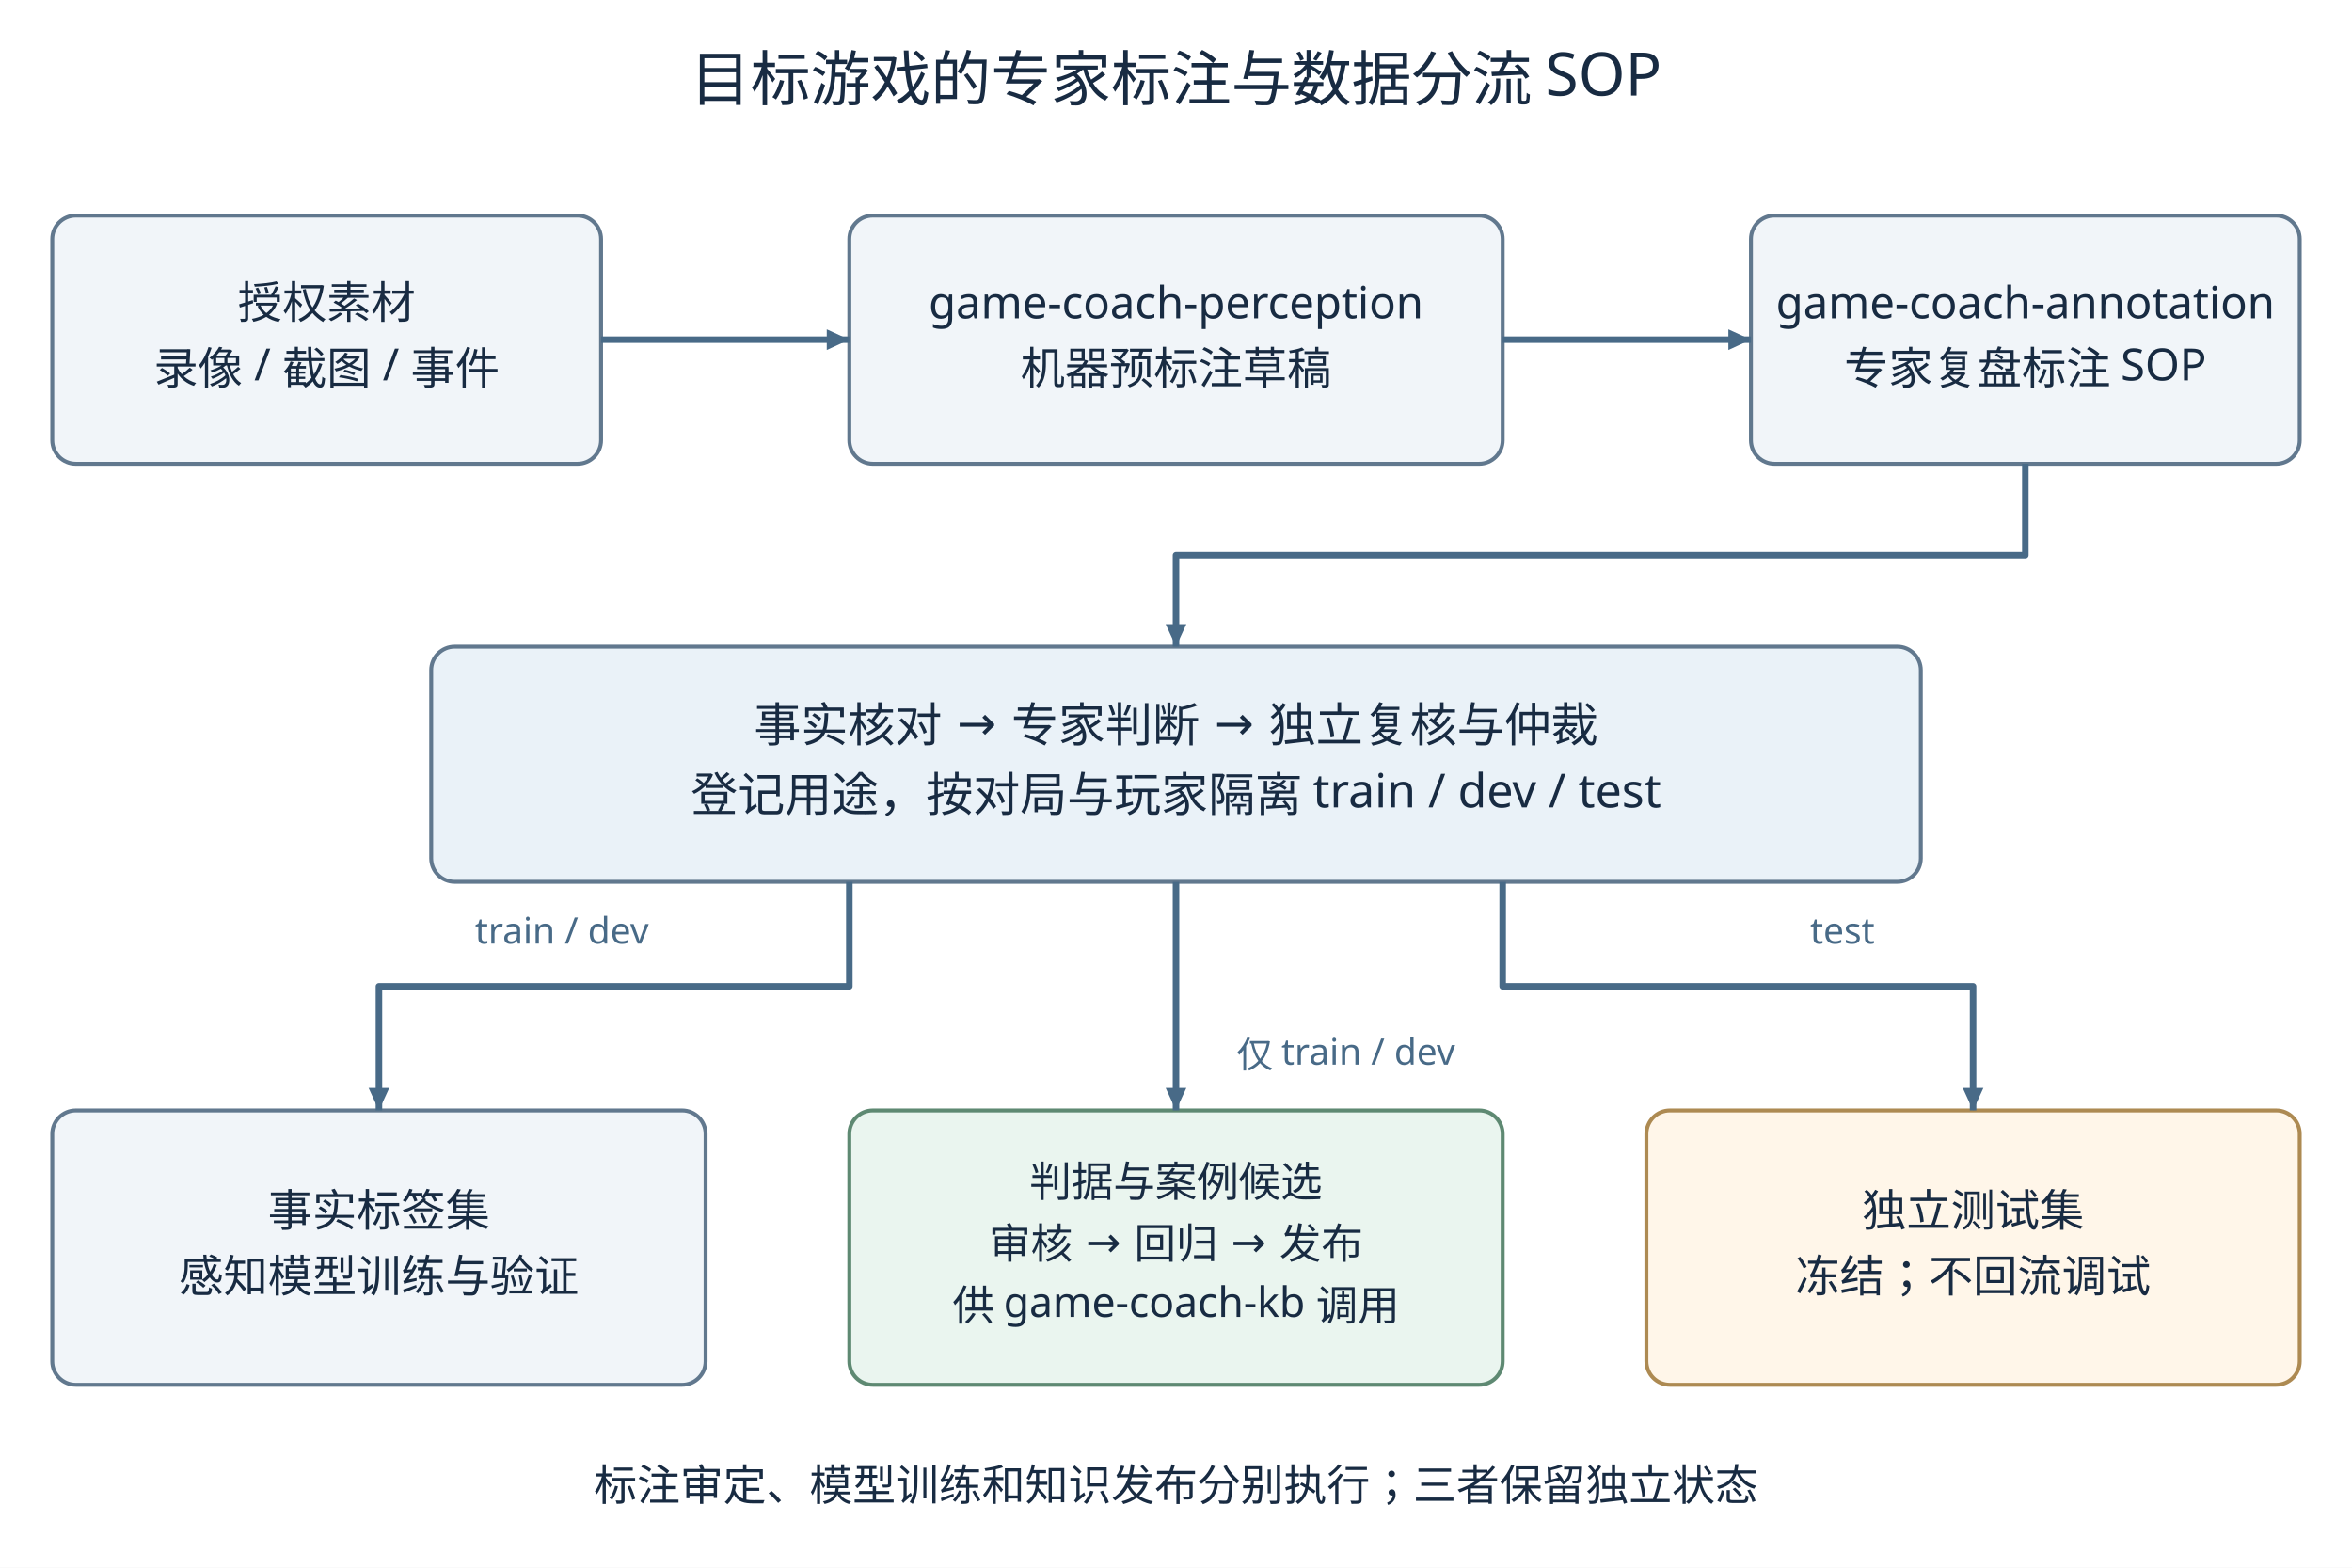
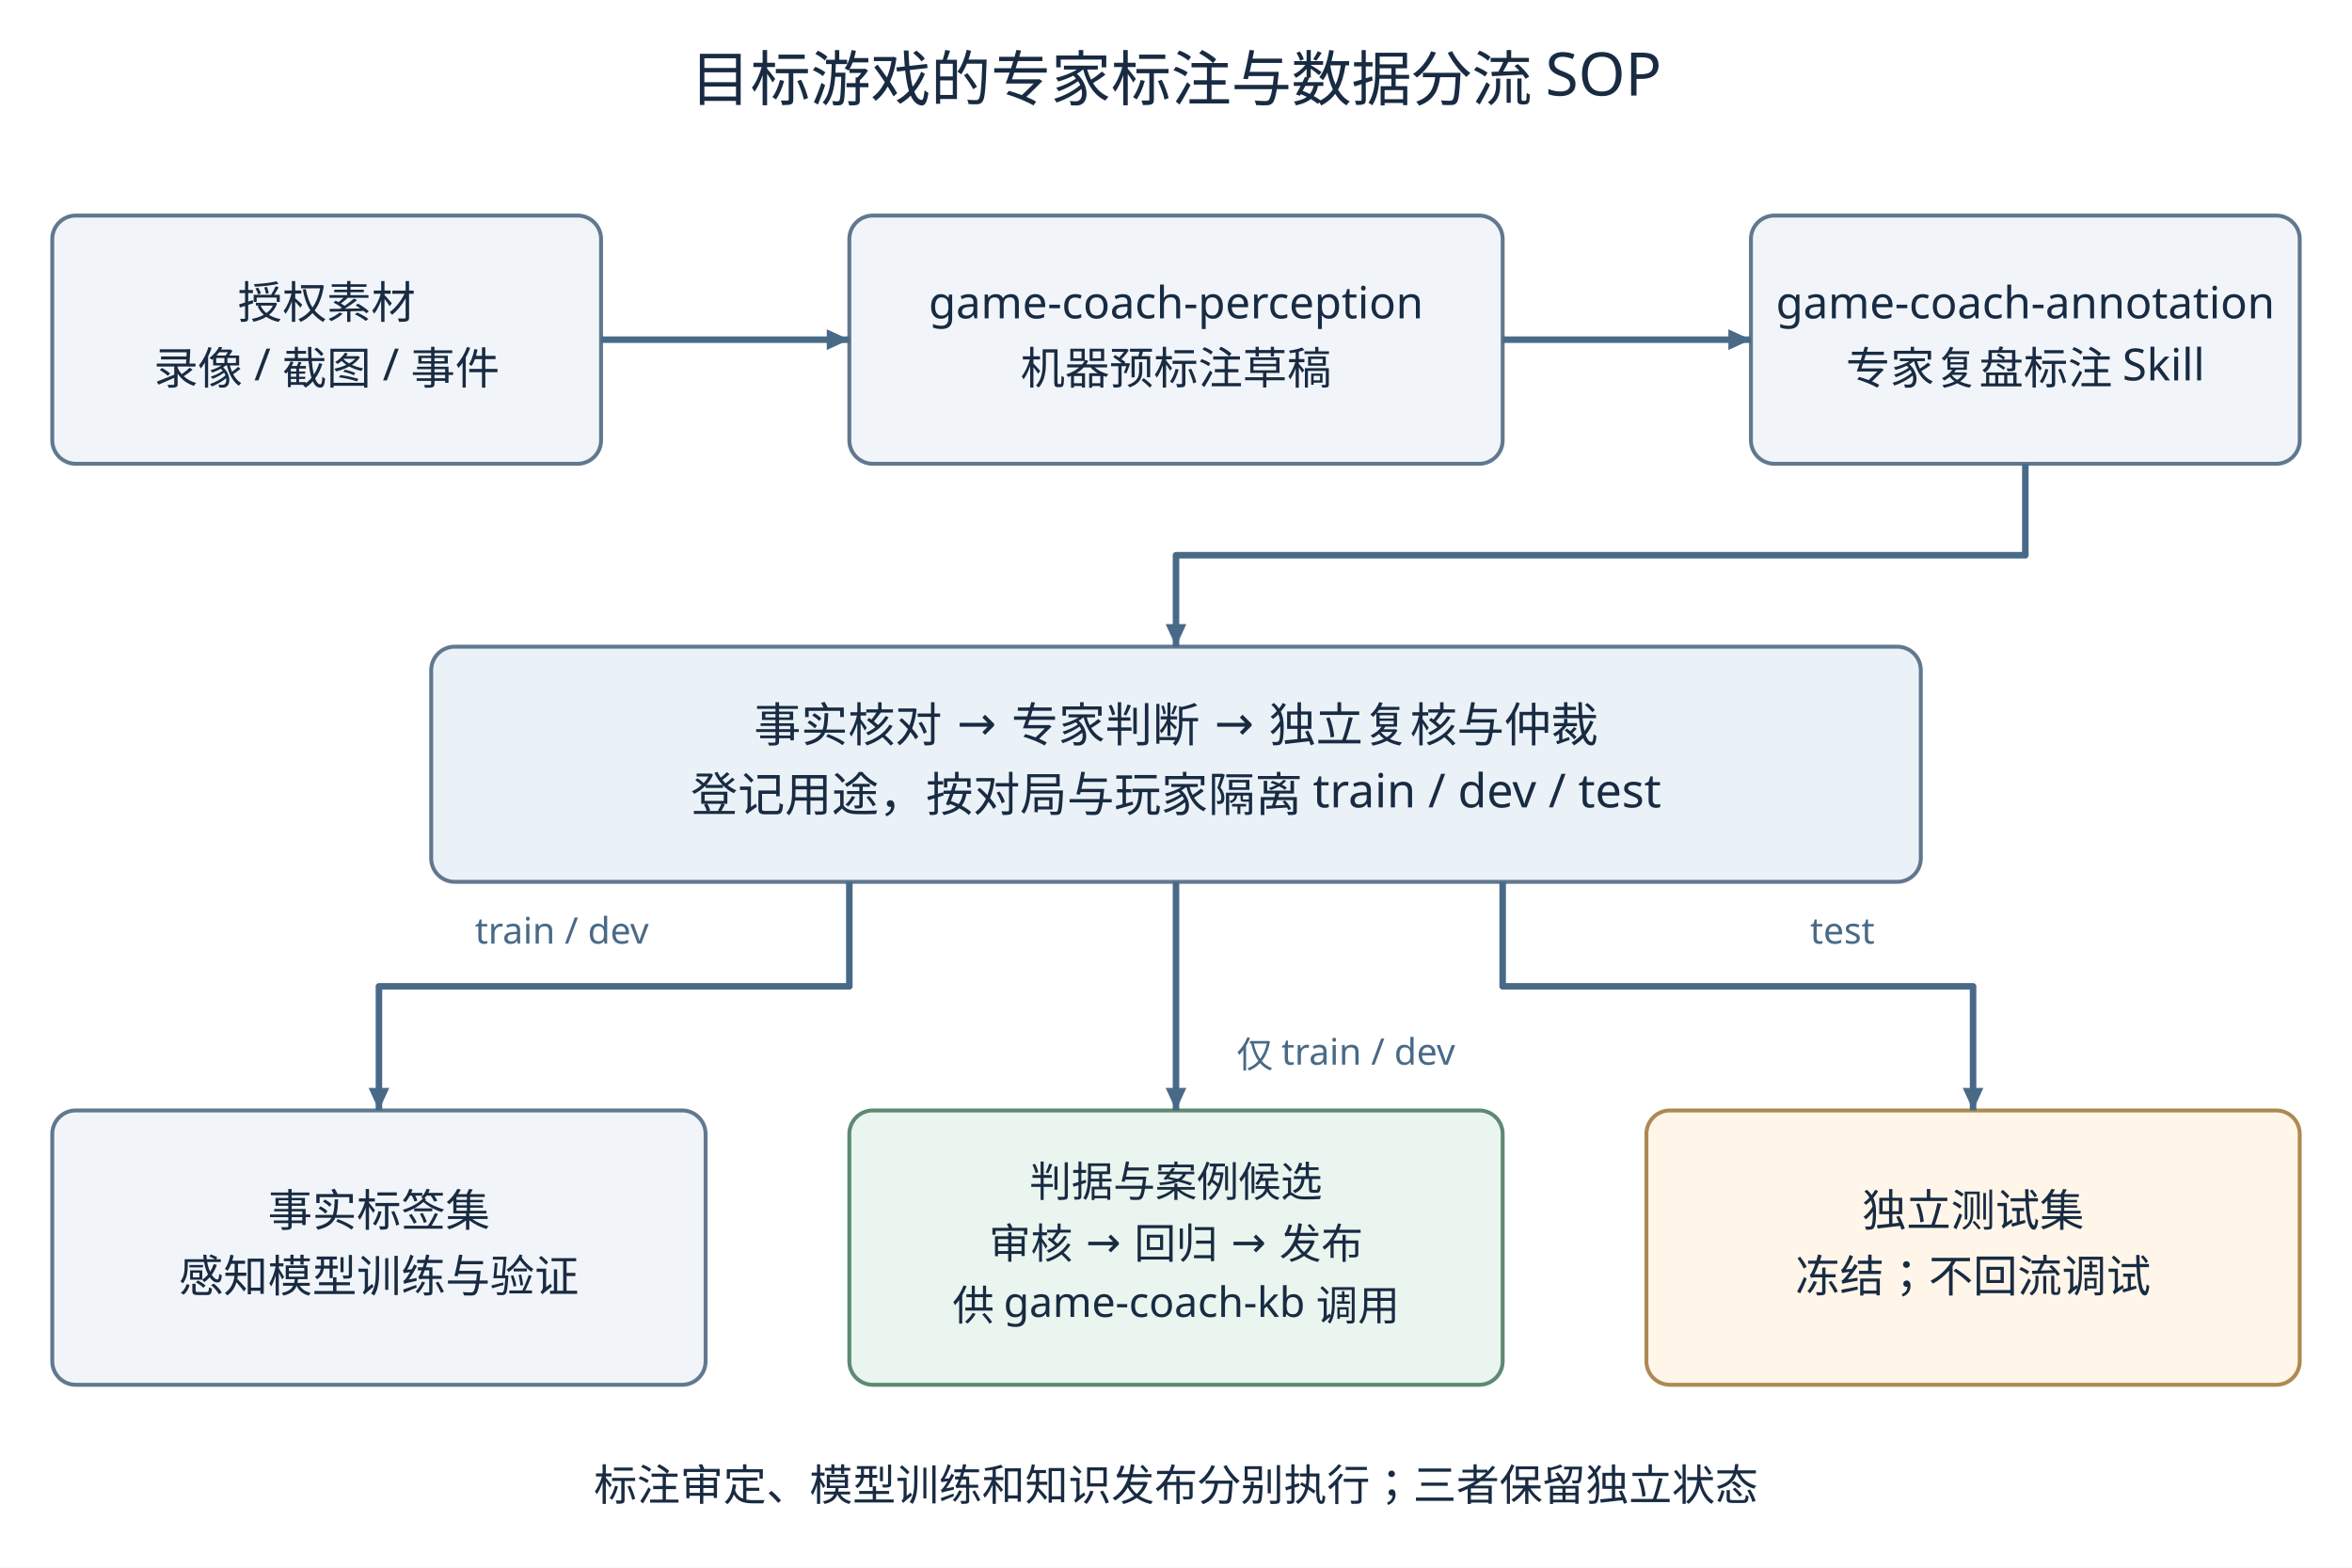
<svg xmlns="http://www.w3.org/2000/svg" width="1800" height="1200" viewBox="0 0 1800 1200">
  <rect width="100%" height="100%" fill="white" />
  <text x="900" y="76.96" text-anchor="middle" font-family="Arial Unicode MS,Microsoft YaHei,sans-serif" font-size="46" fill="#182B42">目标游戏的专家标注与数据分流 SOP</text>
  <rect x="40" y="165" width="420" height="190" rx="18" fill="#F1F5F9" stroke="#61788E" stroke-width="3" />
  <text x="250.0" y="243.68" text-anchor="middle" font-family="Arial Unicode MS,Microsoft YaHei,sans-serif" font-size="34" fill="#182B42">授权素材</text>
  <text x="250.0" y="294.0" text-anchor="middle" font-family="Arial Unicode MS,Microsoft YaHei,sans-serif" font-size="34" fill="#182B42">录像 / 截图 / 事件</text>
  <rect x="650" y="165" width="500" height="190" rx="18" fill="#F1F5F9" stroke="#61788E" stroke-width="3" />
  <text x="900.0" y="243.68" text-anchor="middle" font-family="Arial Unicode MS,Microsoft YaHei,sans-serif" font-size="34" fill="#182B42">game-coach-perception</text>
  <text x="900.0" y="294.0" text-anchor="middle" font-family="Arial Unicode MS,Microsoft YaHei,sans-serif" font-size="34" fill="#182B42">机器预标注草稿</text>
  <rect x="1340" y="165" width="420" height="190" rx="18" fill="#F1F5F9" stroke="#61788E" stroke-width="3" />
  <text x="1550.0" y="243.68" text-anchor="middle" font-family="Arial Unicode MS,Microsoft YaHei,sans-serif" font-size="34" fill="#182B42">game-coach-annotation</text>
-   <text x="1550.0" y="294.0" text-anchor="middle" font-family="Arial Unicode MS,Microsoft YaHei,sans-serif" font-size="34" fill="#182B42">专家复盘标注 SOP</text>
+   <text x="1550.0" y="294.0" text-anchor="middle" font-family="Arial Unicode MS,Microsoft YaHei,sans-serif" font-size="34" fill="#182B42">专家复盘标注 Skill</text>
  <polyline points="460,260 650,260" fill="none" stroke="#486A87" stroke-width="5" stroke-linejoin="round" />
  <polygon points="650,260 632.73,267.921 632.73,252.079" fill="#486A87" />
  <polyline points="1150,260 1340,260" fill="none" stroke="#486A87" stroke-width="5" stroke-linejoin="round" />
  <polygon points="1340,260 1322.73,267.921 1322.73,252.079" fill="#486A87" />
  <rect x="330" y="495" width="1140" height="180" rx="18" fill="#EAF2F8" stroke="#61788E" stroke-width="3" />
  <text x="900.0" y="567.72" text-anchor="middle" font-family="Arial Unicode MS,Microsoft YaHei,sans-serif" font-size="36" fill="#182B42">事实核对 → 专家判断 → 独立复核与仲裁</text>
  <text x="900.0" y="621.0" text-anchor="middle" font-family="Arial Unicode MS,Microsoft YaHei,sans-serif" font-size="36" fill="#182B42">登记用途，按对局与玩家隔离 train / dev / test</text>
  <polyline points="1550,355 1550,425 900,425 900,495" fill="none" stroke="#486A87" stroke-width="5" stroke-linejoin="round" />
  <polygon points="900,495 892.079,477.73 907.921,477.73" fill="#486A87" />
  <rect x="40" y="850" width="500" height="210" rx="18" fill="#F1F5F9" stroke="#61788E" stroke-width="3" />
  <text x="290.0" y="938.68" text-anchor="middle" font-family="Arial Unicode MS,Microsoft YaHei,sans-serif" font-size="34" fill="#182B42">事实标签集</text>
  <text x="290.0" y="989.0" text-anchor="middle" font-family="Arial Unicode MS,Microsoft YaHei,sans-serif" font-size="34" fill="#182B42">感知模型训练与验证</text>
  <rect x="650" y="850" width="500" height="210" rx="18" fill="#EAF5EF" stroke="#5E8972" stroke-width="3" />
  <text x="900.0" y="915.96" text-anchor="middle" font-family="Arial Unicode MS,Microsoft YaHei,sans-serif" font-size="32" fill="#182B42">判据与案例候选</text>
  <text x="900.0" y="963.32" text-anchor="middle" font-family="Arial Unicode MS,Microsoft YaHei,sans-serif" font-size="32" fill="#182B42">审核 → 回归 → 发布</text>
  <text x="900.0" y="1010.68" text-anchor="middle" font-family="Arial Unicode MS,Microsoft YaHei,sans-serif" font-size="32" fill="#182B42">供 game-coach-kb 调用</text>
  <rect x="1260" y="850" width="500" height="210" rx="18" fill="#FFF6E9" stroke="#AD8A52" stroke-width="3" />
  <text x="1510.0" y="938.68" text-anchor="middle" font-family="Arial Unicode MS,Microsoft YaHei,sans-serif" font-size="34" fill="#182B42">独立测试集</text>
  <text x="1510.0" y="989.0" text-anchor="middle" font-family="Arial Unicode MS,Microsoft YaHei,sans-serif" font-size="34" fill="#182B42">冻结；不回流调试</text>
  <polyline points="650,675 650,755 290,755 290,850" fill="none" stroke="#486A87" stroke-width="5" stroke-linejoin="round" />
  <polygon points="290,850 282.079,832.73 297.921,832.73" fill="#486A87" />
  <text x="430" y="722.28" text-anchor="middle" font-family="Arial Unicode MS,Microsoft YaHei,sans-serif" font-size="28" fill="#486A87">train / dev</text>
  <polyline points="900,675 900,850" fill="none" stroke="#486A87" stroke-width="5" stroke-linejoin="round" />
  <polygon points="900,850 892.079,832.73 907.921,832.73" fill="#486A87" />
  <text x="1030" y="817.28" text-anchor="middle" font-family="Arial Unicode MS,Microsoft YaHei,sans-serif" font-size="28" fill="#486A87">仅 train / dev</text>
  <polyline points="1150,675 1150,755 1510,755 1510,850" fill="none" stroke="#486A87" stroke-width="5" stroke-linejoin="round" />
  <polygon points="1510,850 1502.079,832.73 1517.921,832.73" fill="#486A87" />
  <text x="1410" y="722.28" text-anchor="middle" font-family="Arial Unicode MS,Microsoft YaHei,sans-serif" font-size="28" fill="#486A87">test</text>
  <text x="900" y="1148.58" text-anchor="middle" font-family="Arial Unicode MS,Microsoft YaHei,sans-serif" font-size="33" fill="#182B42">标注审定、模型训练和知识发布分别执行；三者保留独立状态</text>
</svg>
